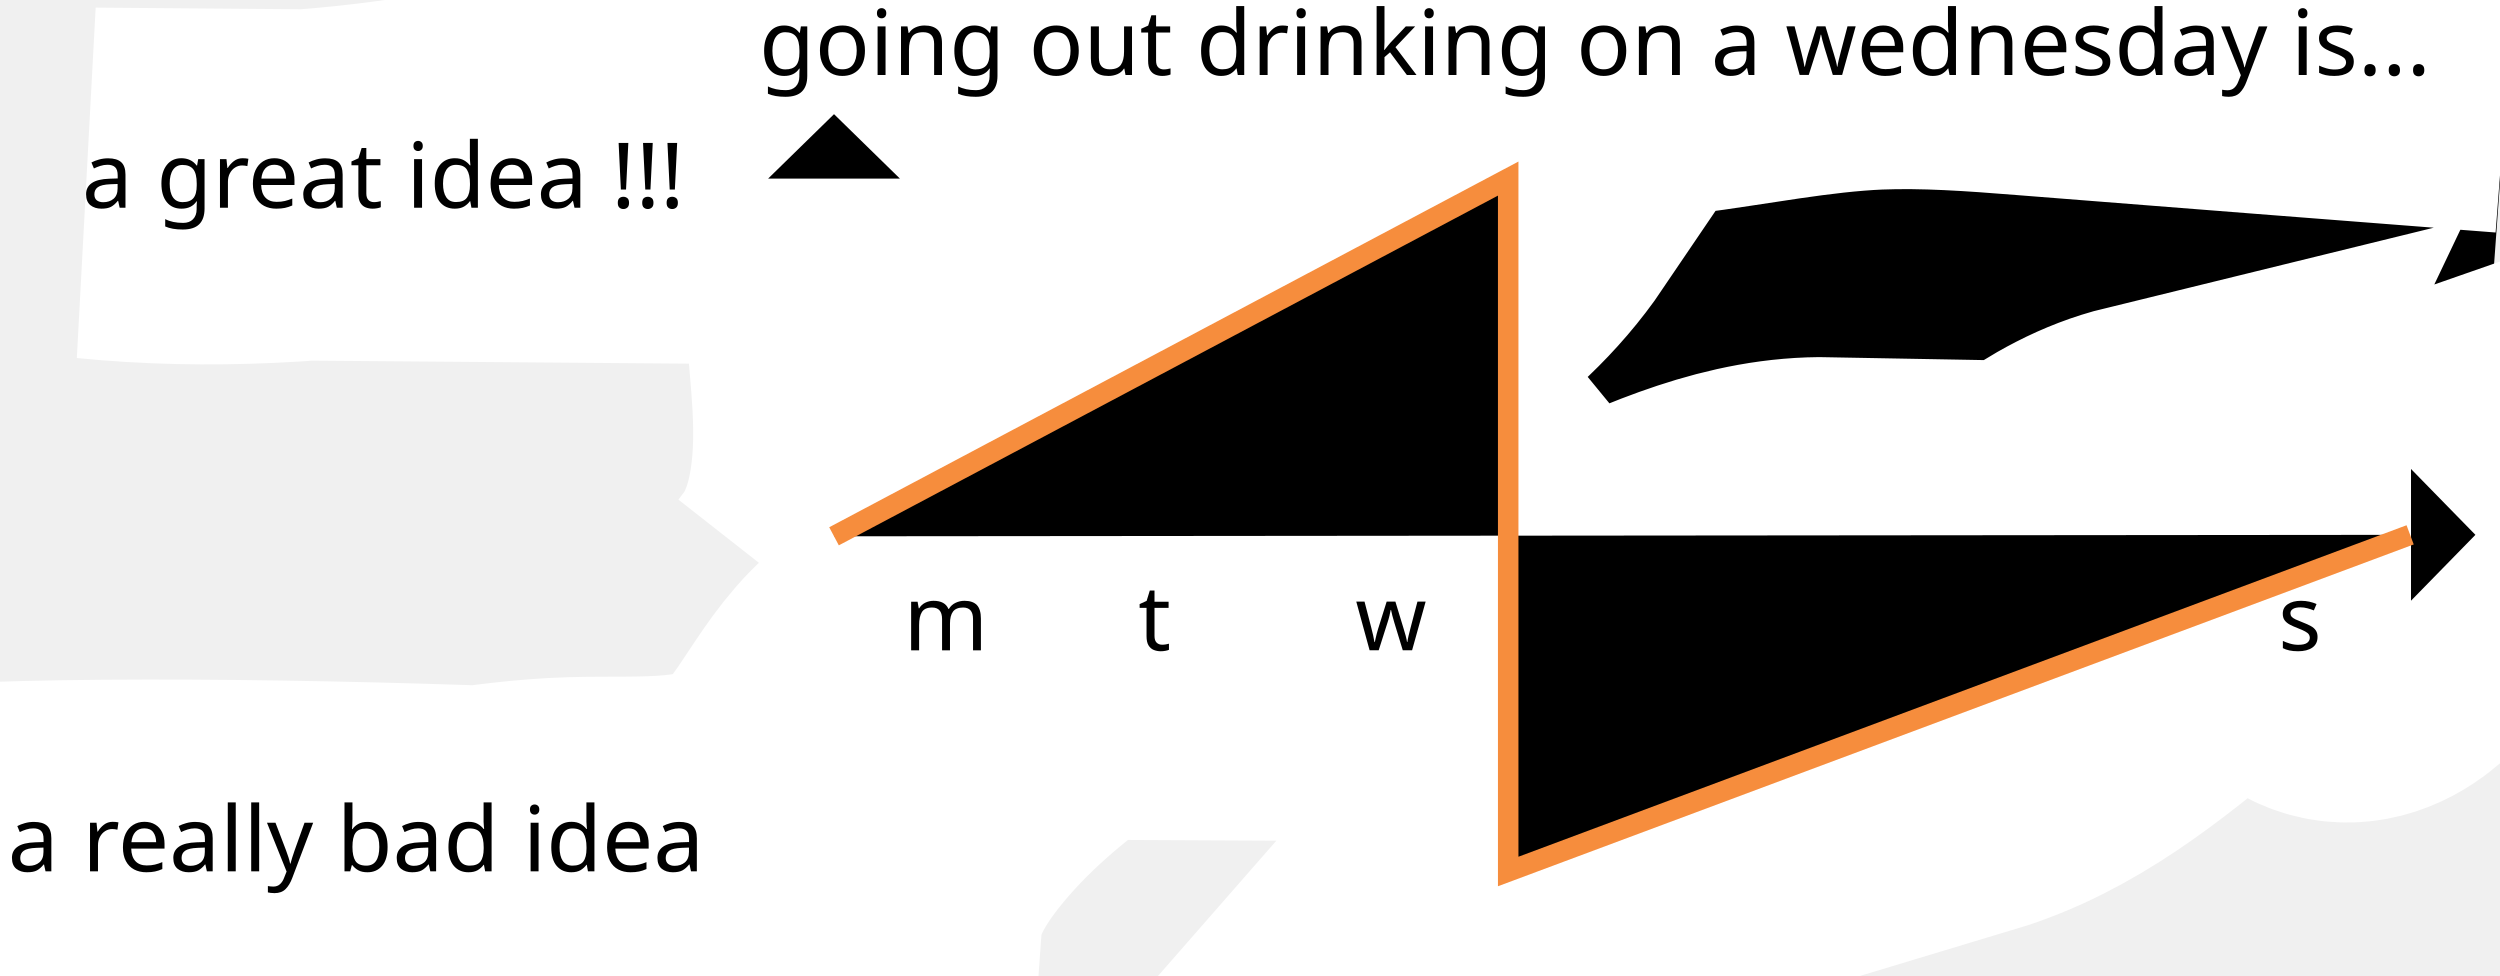
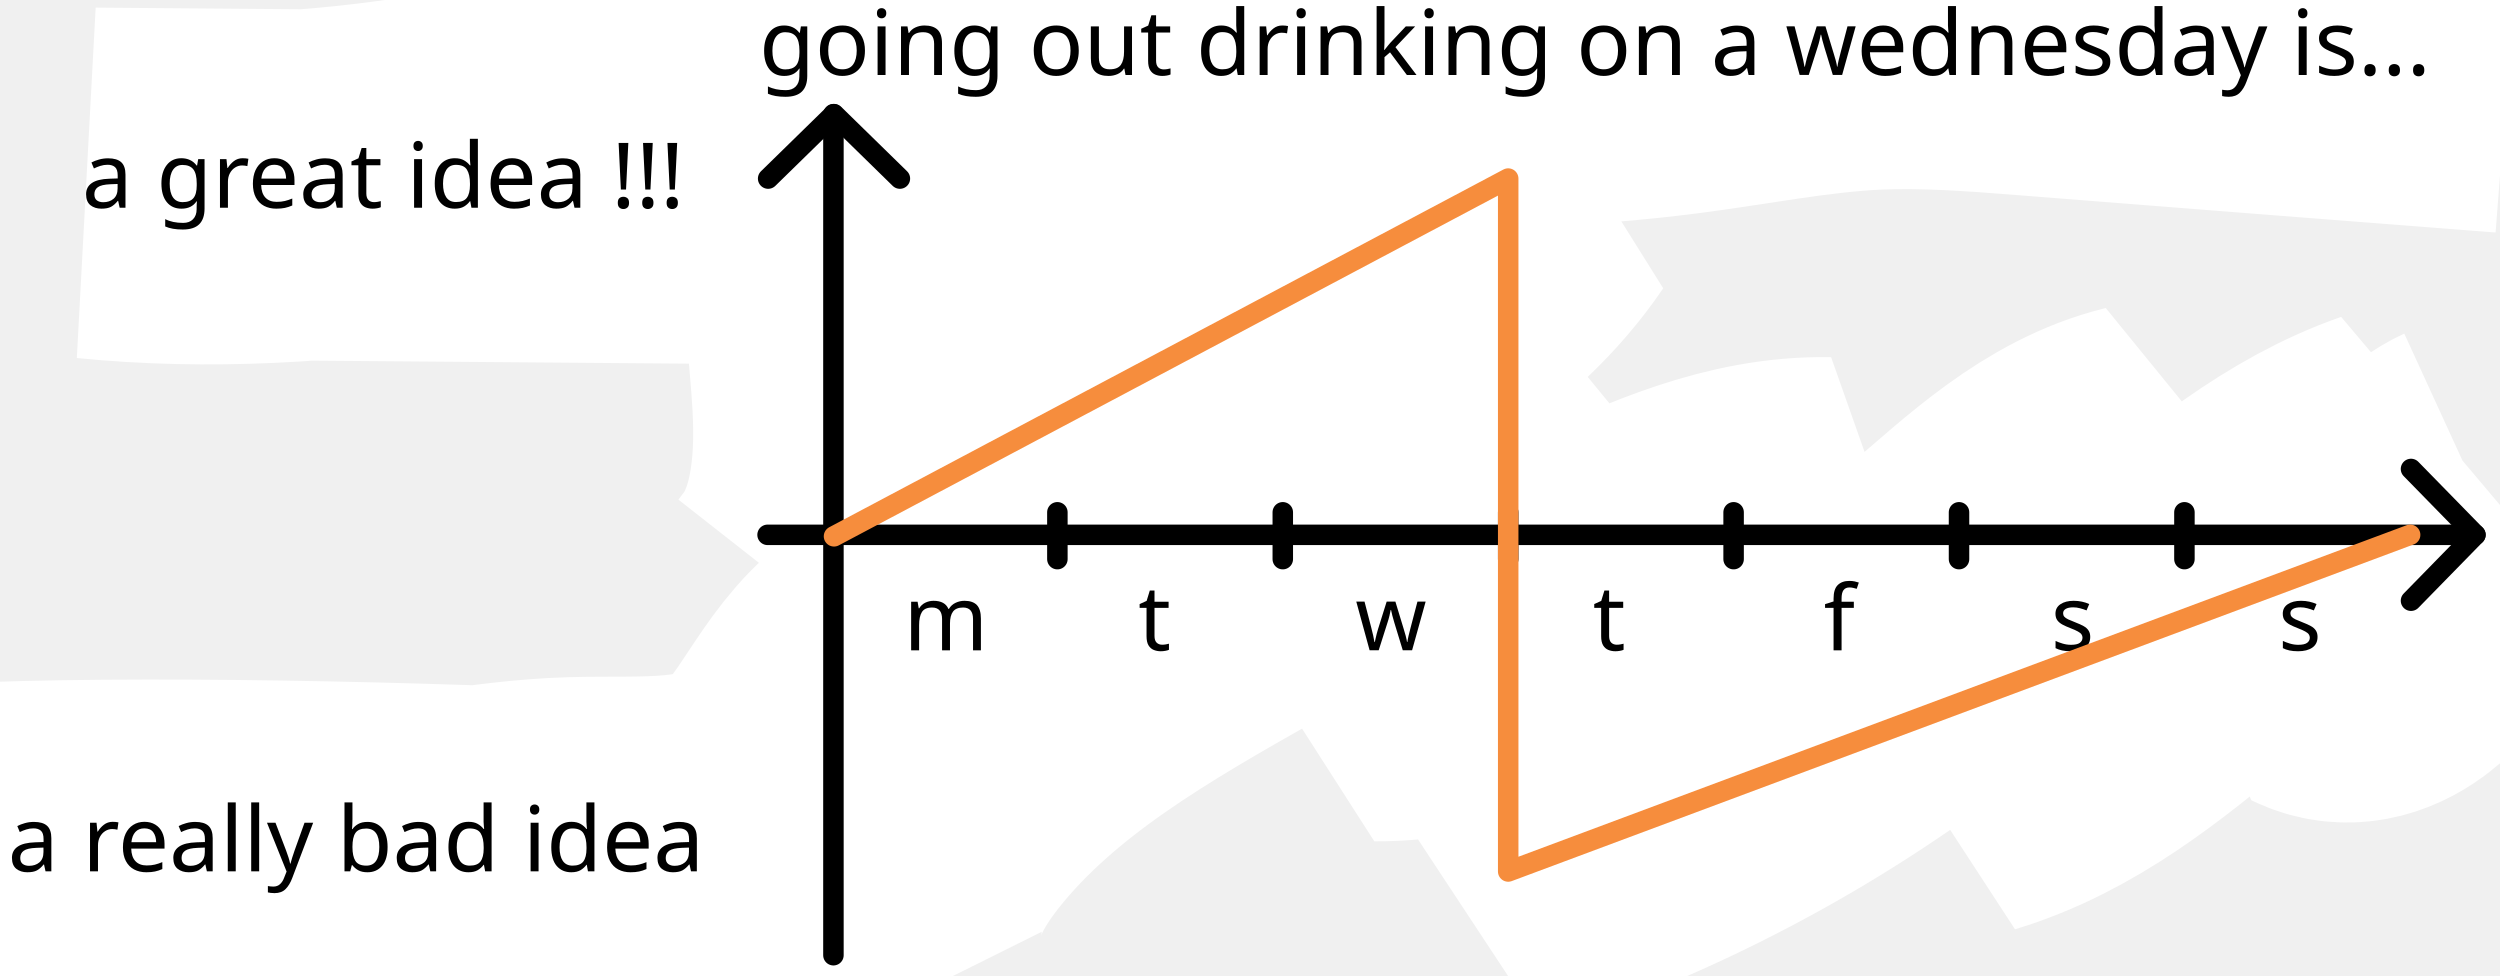
<svg xmlns="http://www.w3.org/2000/svg" version="1.1" id="Layer_1" x="0px" y="0px" viewBox="0 0 854 333.3" enable-background="new 0 0 854 333.3" xml:space="preserve">
-   <path stroke="#FFFFFF" stroke-width="120" d="M857.1,19.6  C802.5,15.4,748,11.1,693.4,6.8c-17.6-1.4-35.3-2.7-52.9-2c-23,1-45.8,5.7-68.6,8.6c-62,8-124.8,3.6-187.3,3  c-21.1-0.2-42.4,0-63.3,3.1c-19.2,2.8-37.9,8-56.6,13C188.7,52.7,110.4,70.4,32.2,62.6c87.6,0.7,175.2,1.4,262.7,2.1  c-4.1,24,0.3,48.4,1.6,72.7s-1.3,50.5-16.7,69.2c56.9-76.1,144.7-128.2,238.7-141.8C478,124.5,389.4,134.7,347,193  c-6.3,8.7-11.5,18.3-19.8,25.1c-6.8,5.5-15.1,8.6-22.1,13.8c-16.6,12.4-23.2,35-39.8,47.4c-19.1,14.3-45.5,11.3-69.3,12  c-28.3,0.8-56.2,7.7-84.4,9.8C86,303,21.6,299-3.3,293c63.4-2.3,165.5,0.3,228.9,4c24.4,1.4,49.9,3.7,70.4,17  c1.1-15.3,9.3-29.3,18.8-41.3c27.5-34.6,67-57.1,105.5-78.9c36.9-20.8,73.8-41.7,110.7-62.5c-24.8,28.9-45.5,61.4-61.2,96.1  c54.2,0.3,100.4-46.4,154.6-45.4c-41.3,34.6-80,72.3-115.5,112.9c59.2-19.2,114.6-50.1,161.9-90.5c19.2-16.4,38.3-34.9,62.8-40.9  c-16.5,34.7-37.6,67.3-62.6,96.5c56.7-17.1,92.6-75.6,148.5-95.1c-9.6,17.4-17.6,35.7-24,54.6c11.8,5.8,24.6-6.6,29.8-18.7  c5.2-12.1,9-26.8,21-32.3" />
+   <path fill="none" stroke="#FFFFFF" stroke-width="120" stroke-linejoin="bevel" stroke-miterlimit="10" d="M857.1,19.6  C802.5,15.4,748,11.1,693.4,6.8c-17.6-1.4-35.3-2.7-52.9-2c-23,1-45.8,5.7-68.6,8.6c-62,8-124.8,3.6-187.3,3  c-21.1-0.2-42.4,0-63.3,3.1c-19.2,2.8-37.9,8-56.6,13C188.7,52.7,110.4,70.4,32.2,62.6c87.6,0.7,175.2,1.4,262.7,2.1  c-4.1,24,0.3,48.4,1.6,72.7s-1.3,50.5-16.7,69.2c56.9-76.1,144.7-128.2,238.7-141.8C478,124.5,389.4,134.7,347,193  c-6.3,8.7-11.5,18.3-19.8,25.1c-6.8,5.5-15.1,8.6-22.1,13.8c-16.6,12.4-23.2,35-39.8,47.4c-19.1,14.3-45.5,11.3-69.3,12  c-28.3,0.8-56.2,7.7-84.4,9.8C86,303,21.6,299-3.3,293c63.4-2.3,165.5,0.3,228.9,4c24.4,1.4,49.9,3.7,70.4,17  c1.1-15.3,9.3-29.3,18.8-41.3c27.5-34.6,67-57.1,105.5-78.9c36.9-20.8,73.8-41.7,110.7-62.5c-24.8,28.9-45.5,61.4-61.2,96.1  c54.2,0.3,100.4-46.4,154.6-45.4c-41.3,34.6-80,72.3-115.5,112.9c59.2-19.2,114.6-50.1,161.9-90.5c19.2-16.4,38.3-34.9,62.8-40.9  c-16.5,34.7-37.6,67.3-62.6,96.5c56.7-17.1,92.6-75.6,148.5-95.1c-9.6,17.4-17.6,35.7-24,54.6c11.8,5.8,24.6-6.6,29.8-18.7  c5.2-12.1,9-26.8,21-32.3" />
  <g>
-     <line stroke-width="7" x1="262.2" y1="182.7" x2="845.6" y2="182.7" />
-     <polyline stroke-width="7" points="   823.6,160.2 845.6,182.7 823.6,205.2  " />
-     <line stroke-width="7" x1="361.2" y1="175" x2="361.2" y2="191" />
-     <line stroke-width="7" x1="438.2" y1="175" x2="438.2" y2="191" />
-     <line stroke-width="7" x1="515.2" y1="175" x2="515.2" y2="191" />
-     <line stroke-width="7" x1="592.2" y1="175" x2="592.2" y2="191" />
-     <line stroke-width="7" x1="669.2" y1="175" x2="669.2" y2="191" />
-     <line stroke-width="7" x1="746.2" y1="175" x2="746.2" y2="191" />
+     <line fill="none" stroke="#000000" stroke-width="7" stroke-linecap="round" stroke-linejoin="round" stroke-miterlimit="10" x1="262.2" y1="182.7" x2="845.6" y2="182.7" />
+     <polyline fill="none" stroke="#000000" stroke-width="7" stroke-linecap="round" stroke-linejoin="round" stroke-miterlimit="10" points="   823.6,160.2 845.6,182.7 823.6,205.2  " />
+     <line fill="none" stroke="#000000" stroke-width="7" stroke-linecap="round" stroke-miterlimit="10" x1="361.2" y1="175" x2="361.2" y2="191" />
+     <line fill="none" stroke="#000000" stroke-width="7" stroke-linecap="round" stroke-miterlimit="10" x1="438.2" y1="175" x2="438.2" y2="191" />
+     <line fill="none" stroke="#000000" stroke-width="7" stroke-linecap="round" stroke-miterlimit="10" x1="515.2" y1="175" x2="515.2" y2="191" />
+     <line fill="none" stroke="#000000" stroke-width="7" stroke-linecap="round" stroke-miterlimit="10" x1="592.2" y1="175" x2="592.2" y2="191" />
+     <line fill="none" stroke="#000000" stroke-width="7" stroke-linecap="round" stroke-miterlimit="10" x1="669.2" y1="175" x2="669.2" y2="191" />
+     <line fill="none" stroke="#000000" stroke-width="7" stroke-linecap="round" stroke-miterlimit="10" x1="746.2" y1="175" x2="746.2" y2="191" />
  </g>
  <g>
-     <polyline stroke-width="7" points="   262.4,61 284.9,39 307.4,61  " />
-     <line stroke-width="7" x1="284.7" y1="39" x2="284.7" y2="326.3" />
+     <polyline fill="none" stroke="#000000" stroke-width="7" stroke-linecap="round" stroke-linejoin="round" stroke-miterlimit="10" points="   262.4,61 284.9,39 307.4,61  " />
+     <line fill="none" stroke="#000000" stroke-width="7" stroke-linecap="round" stroke-linejoin="round" stroke-miterlimit="10" x1="284.7" y1="39" x2="284.7" y2="326.3" />
    <text transform="matrix(1 0 0 1 259.3234 25.6289)" font-family="'PermanentMarker'" font-size="31">going out drinking on a wednesday is...</text>
  </g>
  <g>
    <text transform="matrix(1 0 0 1 308.6066 222.1567)" font-family="'PermanentMarker'" font-size="31">m</text>
    <text transform="matrix(1 0 0 1 388.8 222.1567)" font-family="'PermanentMarker'" font-size="31">t</text>
    <text transform="matrix(1 0 0 1 462.9645 222.1567)" font-family="'PermanentMarker'" font-size="31">w</text>
    <text transform="matrix(1 0 0 1 544.0954 222.1567)" font-family="'PermanentMarker'" font-size="31">t</text>
    <text transform="matrix(1 0 0 1 622.9719 222.1567)" font-family="'PermanentMarker'" font-size="31">f</text>
    <text transform="matrix(1 0 0 1 700.57 222.1567)" font-family="'PermanentMarker'" font-size="31">s</text>
    <text transform="matrix(1 0 0 1 778.2184 222.1567)" font-family="'PermanentMarker'" font-size="31">s</text>
  </g>
  <g>
    <text transform="matrix(1 0 0 1 27.9865 70.9702)" font-family="'PermanentMarker'" font-size="31">a great idea !!!</text>
    <text transform="matrix(1 0 0 1 2.6623 297.6548)" font-family="'PermanentMarker'" font-size="31">a really bad idea</text>
  </g>
-   <polyline stroke="#F68D3D" stroke-width="7" points="  284.9,183.2 515.2,61 515.2,297.7 823.3,182.7 " />
+   <polyline fill="none" stroke="#F68D3D" stroke-width="7" stroke-linecap="round" stroke-linejoin="round" stroke-miterlimit="10" points="  284.9,183.2 515.2,61 515.2,297.7 823.3,182.7 " />
</svg>
